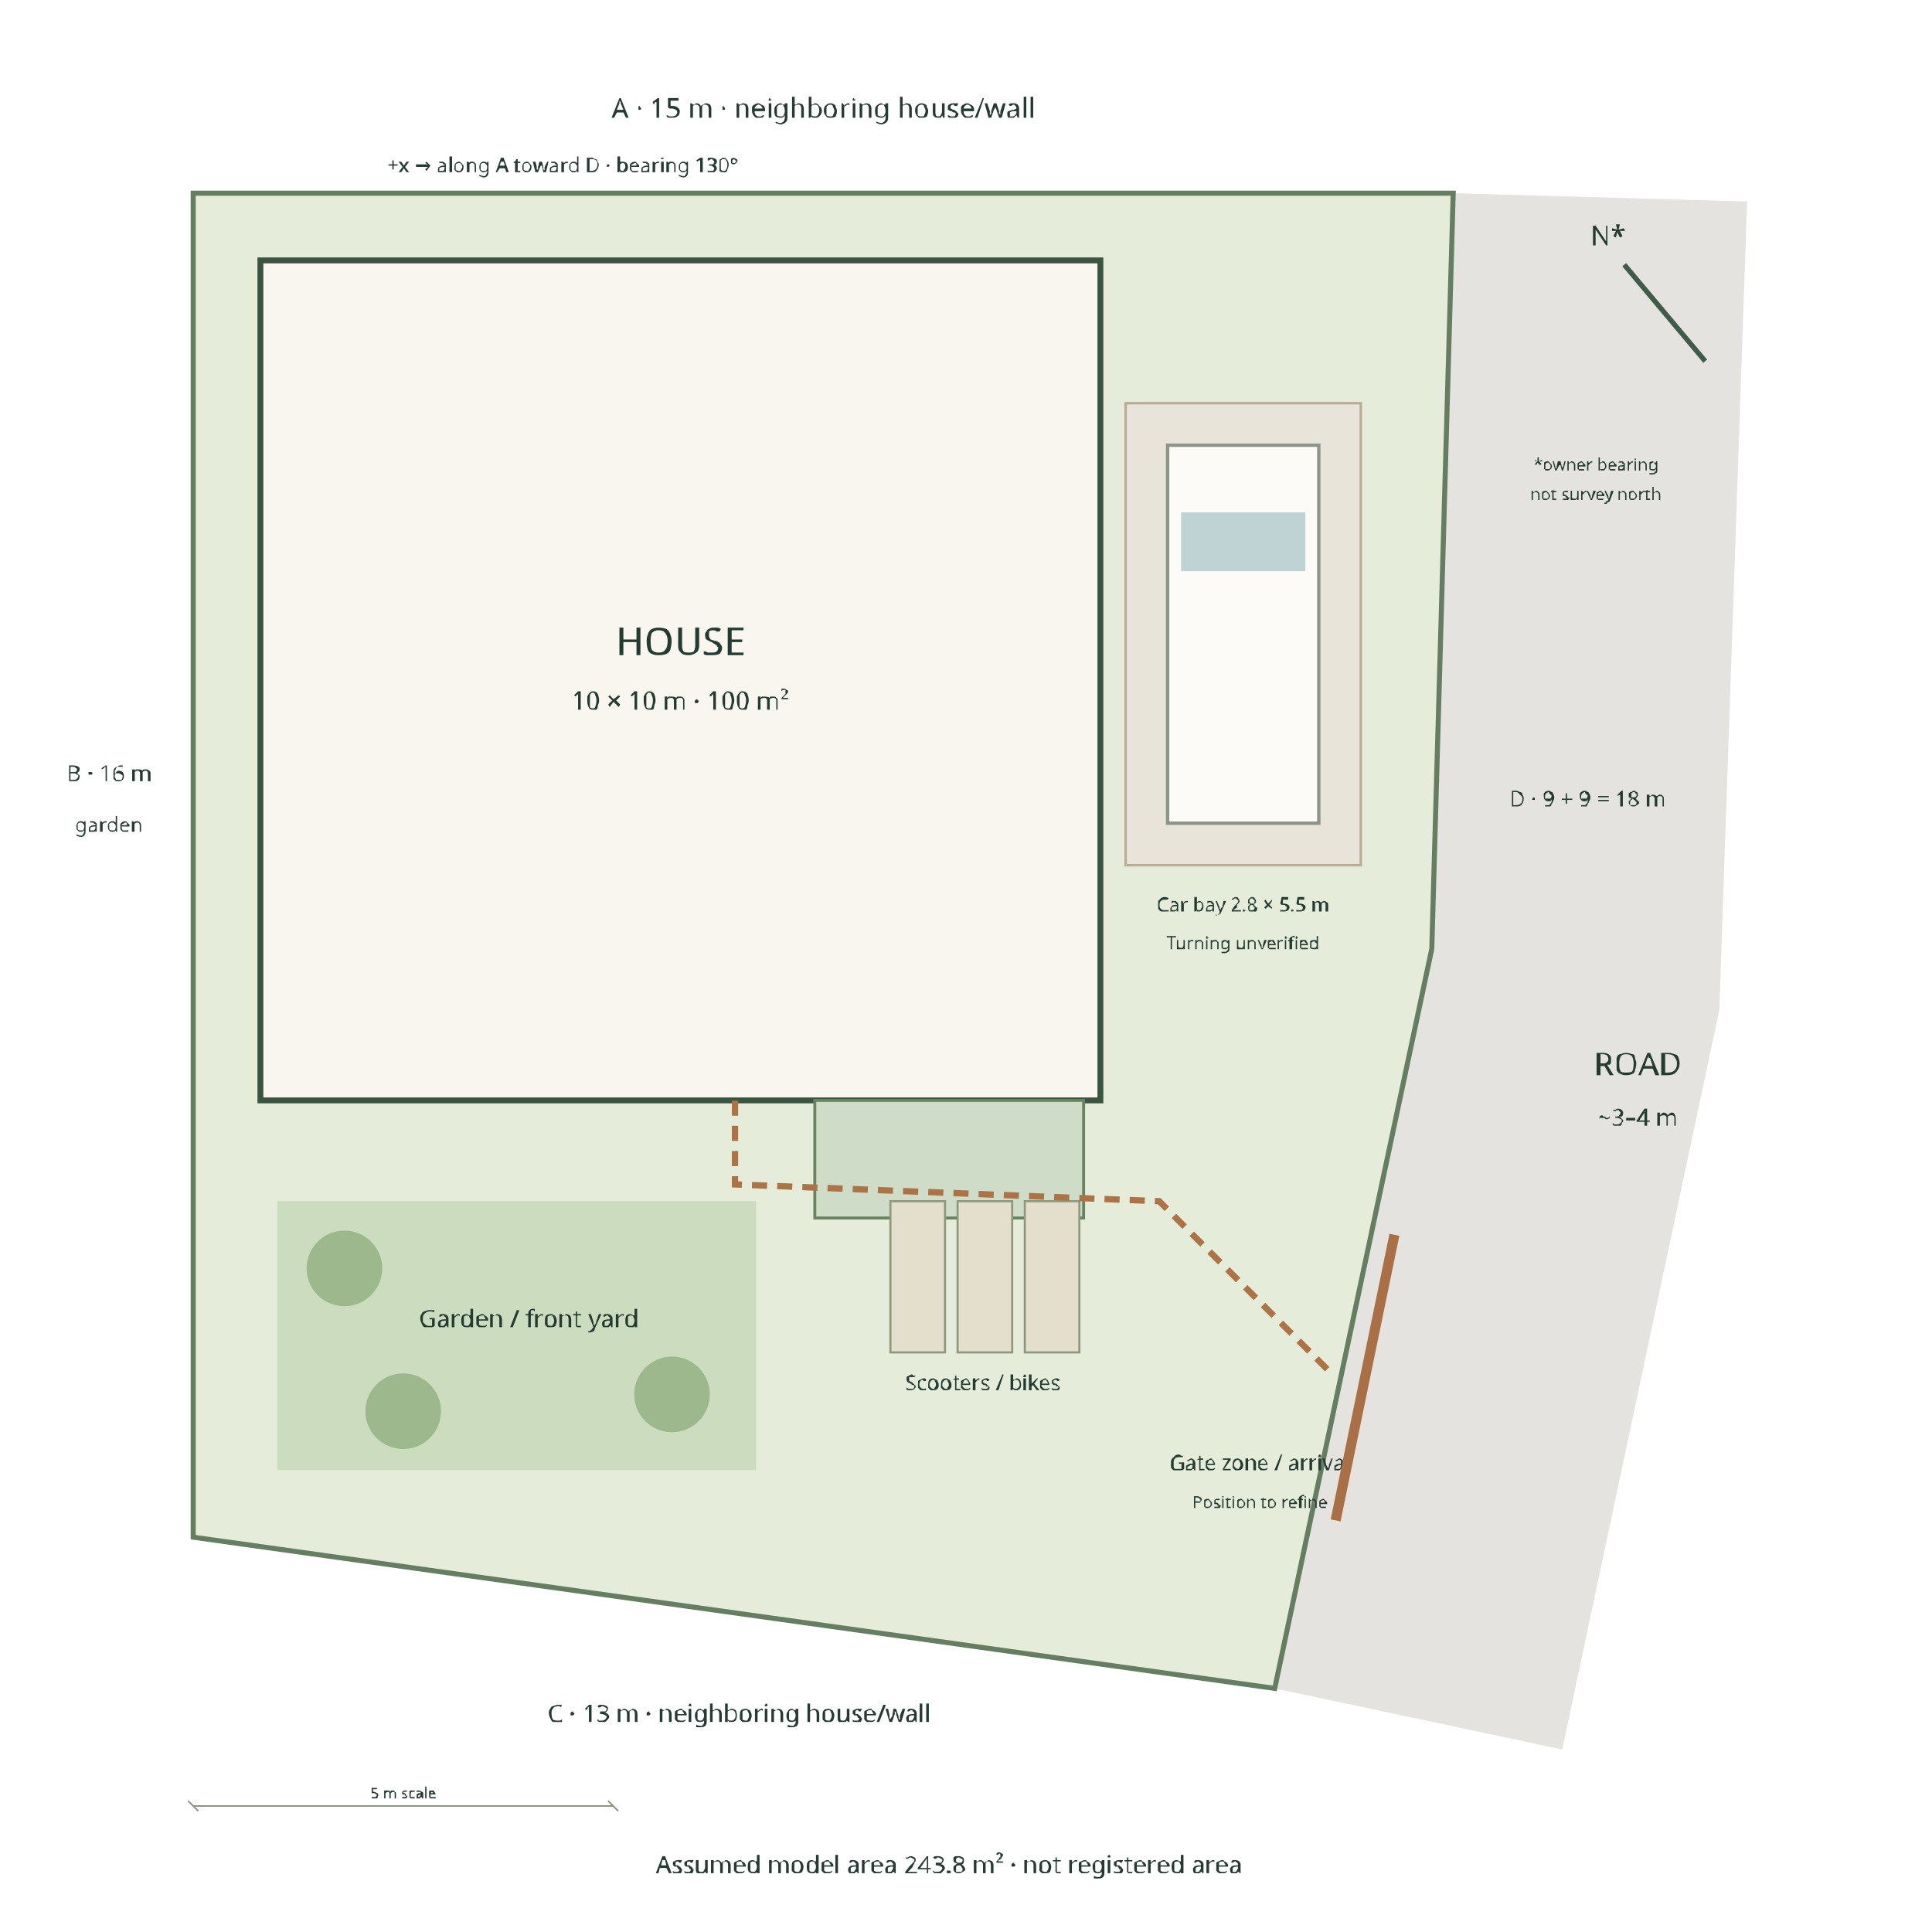
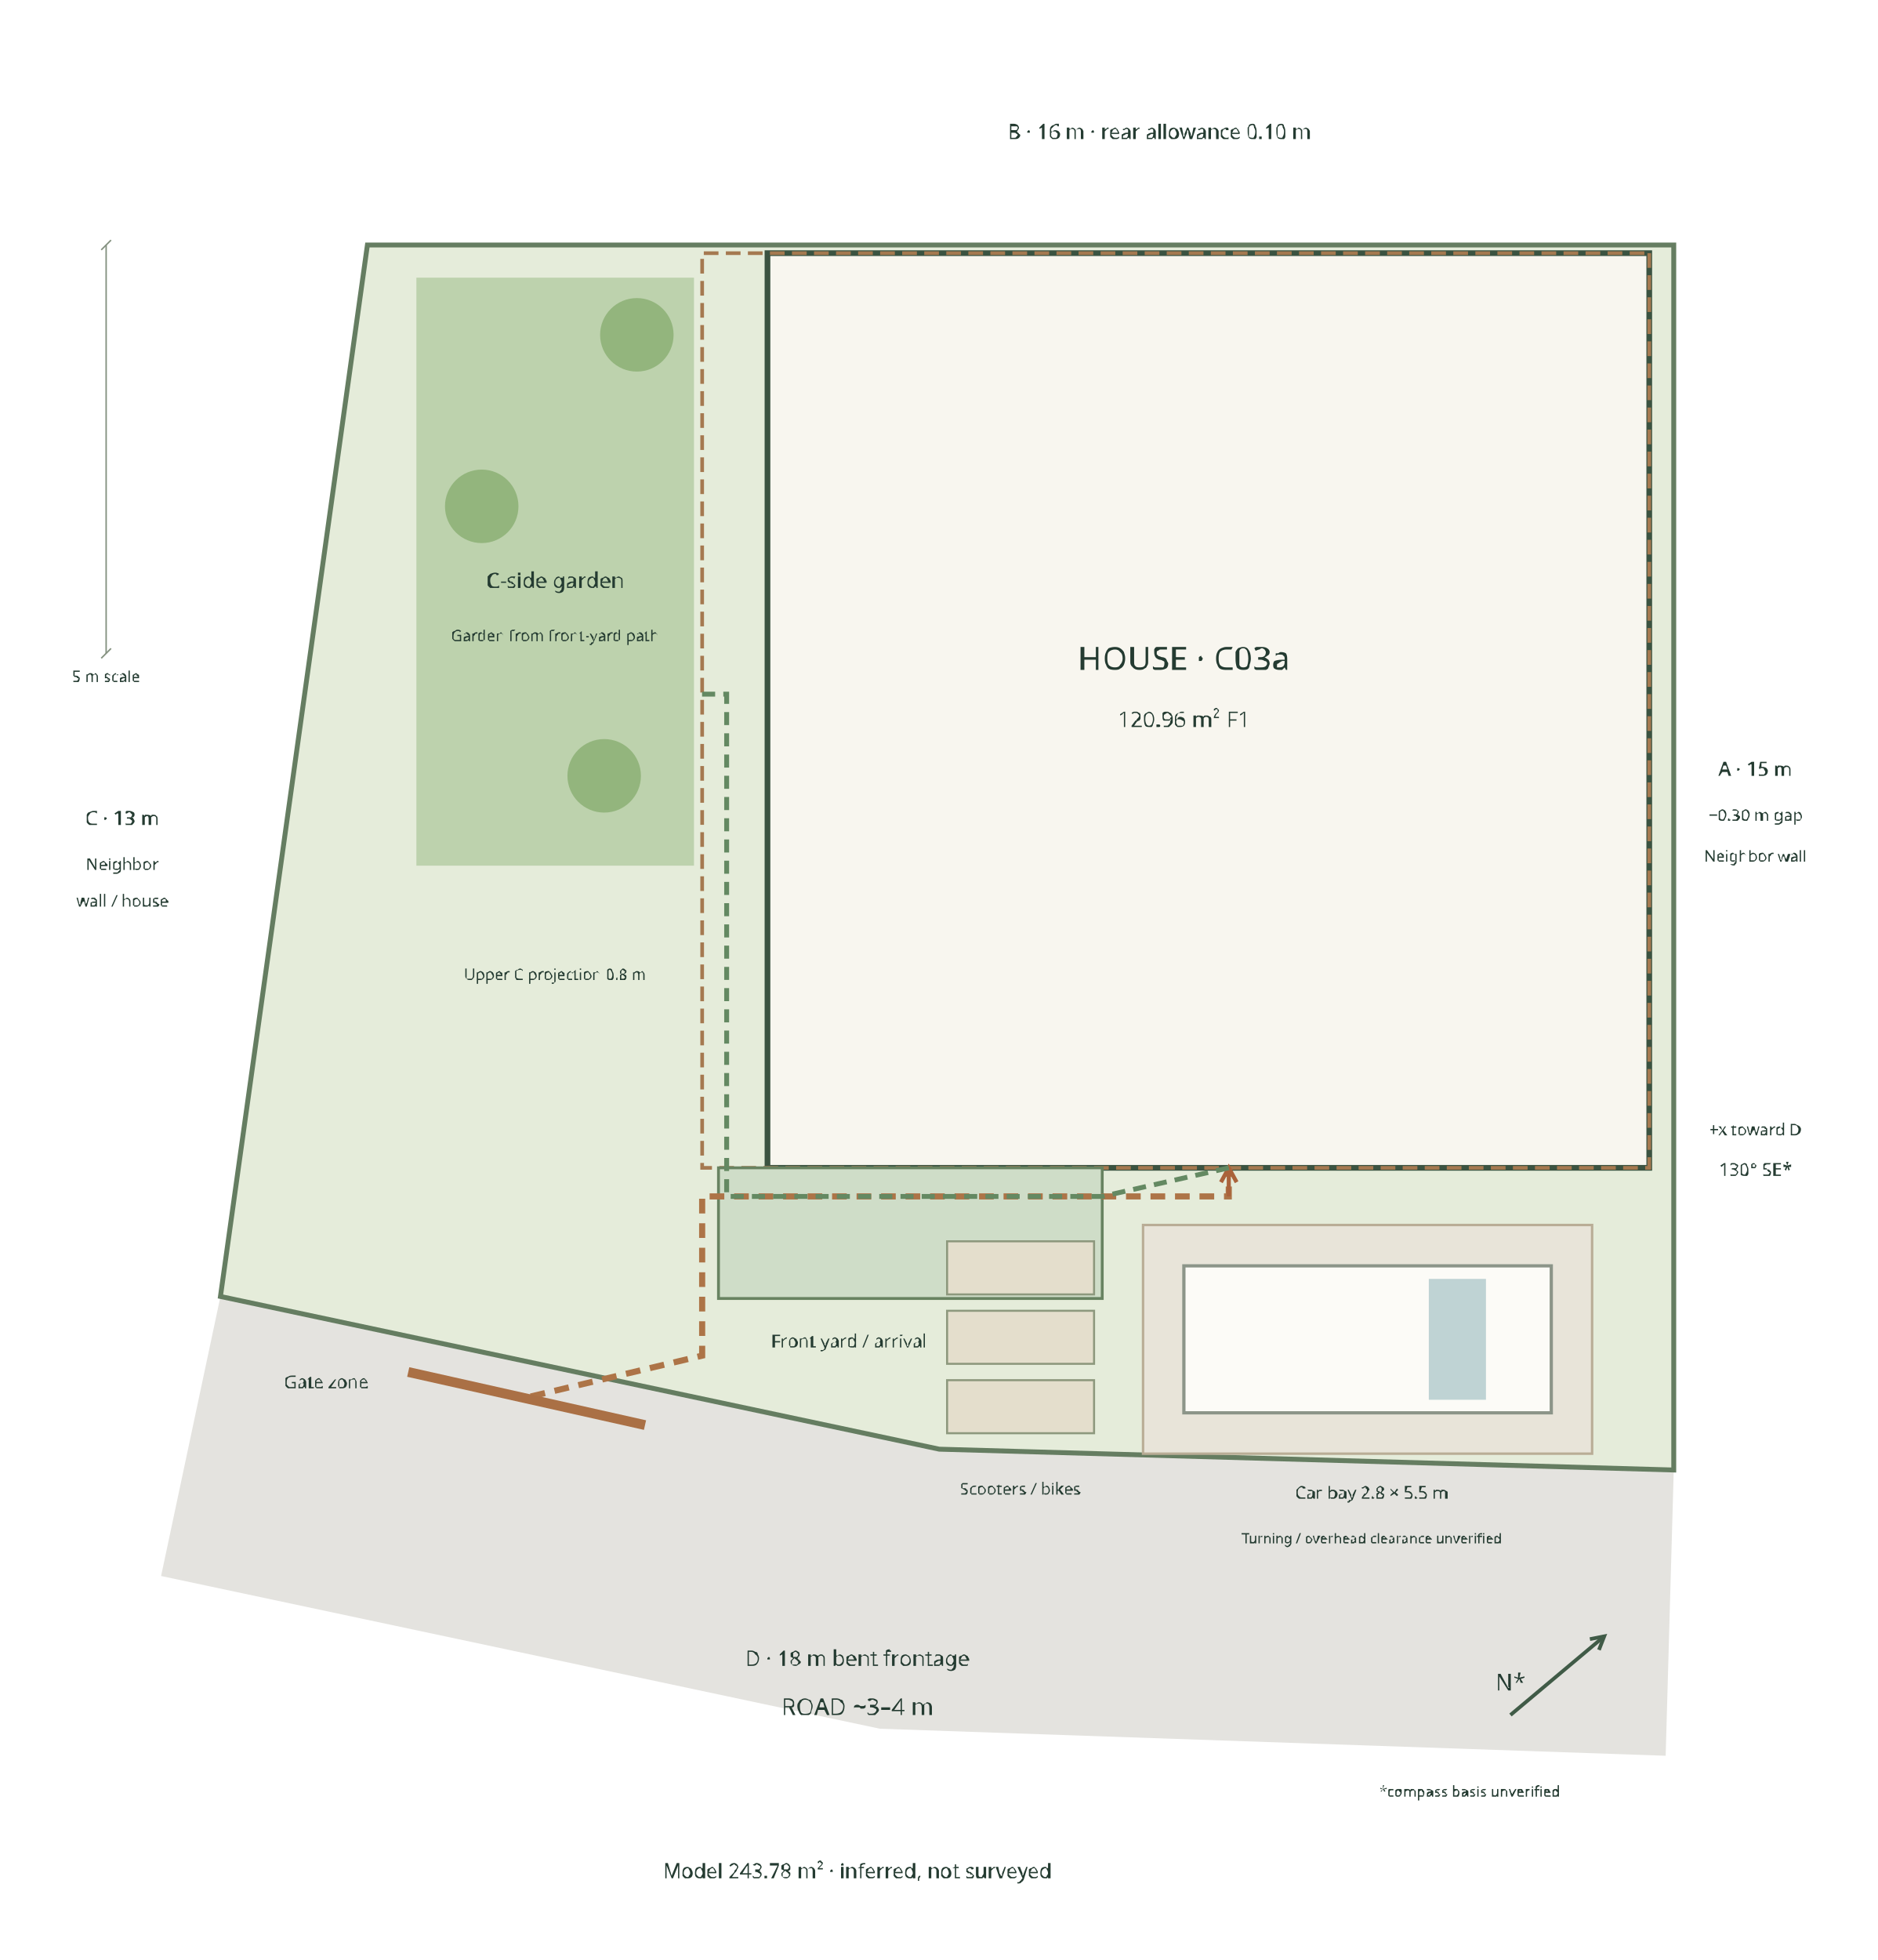
- <svg xmlns="http://www.w3.org/2000/svg" viewBox="-2.3 -2.3 23 23" class="drawing" role="img" aria-label="site conceptual drawing">
-   <polygon points="15,0 14.745,8.996 12.875,17.8 16.298,18.527 18.168,9.724 18.499,0.099" fill="#e4e3df" />
-   <polygon points="0,0 15,0 14.745,8.996 12.875,17.8 0,16" fill="#e5ecda" stroke="#657d61" stroke-width="0.06" />
-   <rect x="0.8" y="0.8" width="10" height="10" fill="#f8f6ef" stroke="#3b5341" stroke-width="0.07" />
-   <rect x="7.4" y="10.8" width="3.2" height="1.4" fill="#cfddc8" stroke="#688361" stroke-width="0.035" />
-   <text x="5.8" y="5.5" font-size="0.46" text-anchor="middle" fill="#243b31" font-family="system-ui,sans-serif">HOUSE</text>
-   <text x="5.8" y="6.15" font-size="0.3" text-anchor="middle" fill="#243b31" font-family="system-ui,sans-serif">10 × 10 m · 100 m²</text>
-   <rect x="11.1" y="2.5" width="2.8" height="5.5" fill="#e8e4d9" stroke="#b9ad96" stroke-width="0.03" />
-   <rect x="11.6" y="3" width="1.8" height="4.5" fill="#fcfbf7" stroke="#8c9589" stroke-width="0.04" />
-   <rect x="11.76" y="3.8" width="1.48" height="0.7" fill="#bfd3d4" stroke="none" stroke-width="0.025" />
-   <text x="12.5" y="8.55" font-size="0.23" text-anchor="middle" fill="#243b31" font-family="system-ui,sans-serif">Car bay 2.8 × 5.5 m</text>
-   <text x="12.5" y="9" font-size="0.21" text-anchor="middle" fill="#243b31" font-family="system-ui,sans-serif">Turning unverified</text>
-   <rect x="8.3" y="12" width="0.65" height="1.8" fill="#e4decc" stroke="#8d987d" stroke-width="0.025" />
-   <rect x="9.1" y="12" width="0.65" height="1.8" fill="#e4decc" stroke="#8d987d" stroke-width="0.025" />
-   <rect x="9.9" y="12" width="0.65" height="1.8" fill="#e4decc" stroke="#8d987d" stroke-width="0.025" />
-   <text x="9.4" y="14.25" font-size="0.25" text-anchor="middle" fill="#243b31" font-family="system-ui,sans-serif">Scooters / bikes</text>
-   <rect x="1" y="12" width="5.7" height="3.2" fill="#cbdcbf" stroke="none" stroke-width="0.025" />
-   <circle cx="1.8" cy="12.8" r="0.45" fill="#9db88c" />
-   <circle cx="5.7" cy="14.3" r="0.45" fill="#9db88c" />
-   <circle cx="2.5" cy="14.5" r="0.45" fill="#9db88c" />
-   <text x="4" y="13.5" font-size="0.29" text-anchor="middle" fill="#243b31" font-family="system-ui,sans-serif">Garden / front yard</text>
-   <polyline points="13.5,14 11.5,12 6.45,11.8 6.45,10.8" fill="none" stroke="#ac7446" stroke-width="0.075" stroke-dasharray="0.18 0.12" />
-   <text x="12.7" y="15.2" font-size="0.25" text-anchor="middle" fill="#243b31" font-family="system-ui,sans-serif">Gate zone / arrival</text>
-   <text x="12.7" y="15.65" font-size="0.2" text-anchor="middle" fill="#243b31" font-family="system-ui,sans-serif">Position to refine</text>
-   <line x1="14.3" y1="12.4" x2="13.6" y2="15.8" stroke="#aa7045" stroke-width="0.12" />
-   <text x="17.2" y="10.5" font-size="0.38" text-anchor="middle" fill="#243b31" font-family="system-ui,sans-serif">ROAD</text>
-   <text x="17.2" y="11.1" font-size="0.28" text-anchor="middle" fill="#243b31" font-family="system-ui,sans-serif">~3–4 m</text>
-   <text x="7.5" y="-0.9" font-size="0.32" text-anchor="middle" fill="#243b31" font-family="system-ui,sans-serif">A · 15 m · neighboring house/wall</text>
-   <text x="-1" y="7" font-size="0.27" text-anchor="middle" fill="#243b31" font-family="system-ui,sans-serif">B · 16 m</text>
-   <text x="-1" y="7.6" font-size="0.24" text-anchor="middle" fill="#243b31" font-family="system-ui,sans-serif">garden</text>
-   <text x="6.5" y="18.2" font-size="0.29" text-anchor="middle" fill="#243b31" font-family="system-ui,sans-serif">C · 13 m · neighboring house/wall</text>
-   <text x="16.6" y="7.3" font-size="0.26" text-anchor="middle" fill="#243b31" font-family="system-ui,sans-serif">D · 9 + 9 = 18 m</text>
-   <text x="4.4" y="-0.25" font-size="0.24" text-anchor="middle" fill="#243b31" font-family="system-ui,sans-serif">+x → along A toward D · bearing 130°</text>
-   <line x1="18" y1="2" x2="17.036" y2="0.851" stroke="#405b47" stroke-width="0.06" />
-   <text x="16.843" y="0.621" font-size="0.32" text-anchor="middle" fill="#243b31" font-family="system-ui,sans-serif">N*</text>
-   <text x="16.7" y="3.3" font-size="0.2" text-anchor="middle" fill="#243b31" font-family="system-ui,sans-serif">*owner bearing</text>
-   <text x="16.7" y="3.65" font-size="0.2" text-anchor="middle" fill="#243b31" font-family="system-ui,sans-serif">not survey north</text>
-   <line x1="0" y1="19.2" x2="5" y2="19.2" stroke="#849180" stroke-width="0.018" />
-   <line x1="-0.06" y1="19.14" x2="0.06" y2="19.26" stroke="#849180" stroke-width="0.018" />
-   <line x1="4.94" y1="19.14" x2="5.06" y2="19.26" stroke="#849180" stroke-width="0.018" />
-   <text x="2.5" y="19.11" font-size="0.18" text-anchor="middle" fill="#243b31" font-family="system-ui,sans-serif">5 m scale</text>
-   <text x="9" y="20" font-size="0.29" text-anchor="middle" fill="#243b31" font-family="system-ui,sans-serif">Assumed model area 243.8 m² · not registered area</text>
+ <svg xmlns="http://www.w3.org/2000/svg" viewBox="-20.5 -3 23 24" class="drawing" role="img" aria-label="site conceptual drawing" data-revision="C03a" data-option="02" data-display-rotation="90">
+   <g transform="rotate(90)" data-display-rotation="90">
+     <polygon points="15,0 14.745,8.996 12.875,17.8 16.298,18.527 18.168,9.724 18.499,0.099" fill="#e4e3df" />
+     <polygon points="0,0 15,0 14.745,8.996 12.875,17.8 0,16" fill="#e5ecda" stroke="#657d61" stroke-width="0.06" />
+     <rect x="0.4" y="12" width="7.2" height="3.4" fill="#bdd2ad" stroke="none" stroke-width="0.025" />
+     <circle cx="1.1" cy="12.7" r="0.45" fill="#93b57d" />
+     <circle cx="3.2" cy="14.6" r="0.45" fill="#93b57d" />
+     <circle cx="6.5" cy="13.1" r="0.45" fill="#93b57d" />
+     <rect x="0.1" y="0.3" width="11.2" height="10.8" fill="#f8f6ef" stroke="#3b5341" stroke-width="0.07" />
+     <rect x="0.1" y="0.3" width="11.2" height="11.6" fill="none" stroke="#a57950" stroke-width="0.045" stroke-dasharray=".18 .09" />
+     <rect x="11.3" y="7" width="1.6" height="4.7" fill="#cfddc8" stroke="#688361" stroke-width="0.035" />
+     <rect x="12" y="1" width="2.8" height="5.5" fill="#e8e4d9" stroke="#b9ad96" stroke-width="0.03" />
+     <rect x="12.5" y="1.5" width="1.8" height="4.5" fill="#fcfbf7" stroke="#8c9589" stroke-width="0.04" />
+     <rect x="12.66" y="2.3" width="1.48" height="0.7" fill="#bfd3d4" stroke="none" stroke-width="0.025" />
+     <rect x="12.2" y="7.1" width="0.65" height="1.8" fill="#e4decc" stroke="#8d987d" stroke-width="0.025" />
+     <rect x="13.05" y="7.1" width="0.65" height="1.8" fill="#e4decc" stroke="#8d987d" stroke-width="0.025" />
+     <rect x="13.9" y="7.1" width="0.65" height="1.8" fill="#e4decc" stroke="#8d987d" stroke-width="0.025" />
+     <polyline points="14.1,14 13.6,11.9 11.65,11.9 11.65,5.45 11.3,5.45" fill="none" stroke="#ad7447" stroke-width="0.075" stroke-dasharray=".18 .12" />
+     <line x1="11.65" y1="5.45" x2="11.3" y2="5.45" stroke="#aa633b" stroke-width="0.05" />
+     <polyline points="11.476,5.354 11.3,5.45 11.476,5.546" fill="none" stroke="#aa633b" stroke-width="0.05" />
+     <polyline points="11.3,5.45 11.65,7 11.65,11.6 5.5,11.6 5.5,12" fill="none" stroke="#648962" stroke-width="0.06" stroke-dasharray=".16 .1" />
+     <line x1="14.45" y1="12.6" x2="13.8" y2="15.5" stroke="#aa7045" stroke-width="0.12" />
+     <line x1="18" y1="2" x2="17.036" y2="0.851" stroke="#405b47" stroke-width="0.045" />
+     <polyline points="17.203,0.916 17.036,0.851 17.071,1.027" fill="none" stroke="#405b47" stroke-width="0.045" />
+     <line x1="0" y1="19.2" x2="5" y2="19.2" stroke="#849180" stroke-width="0.018" />
+     <line x1="-0.06" y1="19.14" x2="0.06" y2="19.26" stroke="#849180" stroke-width="0.018" />
+     <line x1="4.94" y1="19.14" x2="5.06" y2="19.26" stroke="#849180" stroke-width="0.018" />
+   </g>
+   <text x="-6.3" y="-1.3" font-size="0.25" text-anchor="middle" fill="#243b31" font-family="system-ui,sans-serif">B · 16 m · rear allowance 0.10 m</text>
+   <text x="-6" y="5.2" font-size="0.4" text-anchor="middle" fill="#243b31" font-family="system-ui,sans-serif">HOUSE · C03a</text>
+   <text x="-6" y="5.9" font-size="0.27" text-anchor="middle" fill="#243b31" font-family="system-ui,sans-serif">120.96 m² F1</text>
+   <text x="1" y="6.5" font-size="0.24" text-anchor="middle" fill="#243b31" font-family="system-ui,sans-serif">A · 15 m</text>
+   <text x="1" y="7.05" font-size="0.2" text-anchor="middle" fill="#243b31" font-family="system-ui,sans-serif">~0.30 m gap</text>
+   <text x="1" y="7.55" font-size="0.19" text-anchor="middle" fill="#243b31" font-family="system-ui,sans-serif">Neighbor wall</text>
+   <text x="1" y="10.9" font-size="0.2" text-anchor="middle" fill="#243b31" font-family="system-ui,sans-serif">+x toward D</text>
+   <text x="1" y="11.4" font-size="0.22" text-anchor="middle" fill="#243b31" font-family="system-ui,sans-serif">130° SE*</text>
+   <text x="-19" y="7.1" font-size="0.24" text-anchor="middle" fill="#243b31" font-family="system-ui,sans-serif">C · 13 m</text>
+   <text x="-19" y="7.65" font-size="0.2" text-anchor="middle" fill="#243b31" font-family="system-ui,sans-serif">Neighbor</text>
+   <text x="-19" y="8.1" font-size="0.2" text-anchor="middle" fill="#243b31" font-family="system-ui,sans-serif">wall / house</text>
+   <text x="-13.7" y="4.2" font-size="0.26" text-anchor="middle" fill="#243b31" font-family="system-ui,sans-serif">C-side garden</text>
+   <text x="-13.7" y="4.85" font-size="0.19" text-anchor="middle" fill="#243b31" font-family="system-ui,sans-serif">Garden from front-yard path</text>
+   <text x="-13.7" y="9" font-size="0.19" text-anchor="middle" fill="#243b31" font-family="system-ui,sans-serif">Upper C projection 0.8 m</text>
+   <text x="-3.7" y="15.35" font-size="0.21" text-anchor="middle" fill="#243b31" font-family="system-ui,sans-serif">Car bay 2.8 × 5.5 m</text>
+   <text x="-3.7" y="15.9" font-size="0.17" text-anchor="middle" fill="#243b31" font-family="system-ui,sans-serif">Turning / overhead clearance unverified</text>
+   <text x="-8" y="15.3" font-size="0.2" text-anchor="middle" fill="#243b31" font-family="system-ui,sans-serif">Scooters / bikes</text>
+   <text x="-10.1" y="13.5" font-size="0.22" text-anchor="middle" fill="#243b31" font-family="system-ui,sans-serif">Front yard / arrival</text>
+   <text x="-16.5" y="14" font-size="0.22" text-anchor="middle" fill="#243b31" font-family="system-ui,sans-serif">Gate zone</text>
+   <text x="-10" y="17.4" font-size="0.26" text-anchor="middle" fill="#243b31" font-family="system-ui,sans-serif">D · 18 m bent frontage</text>
+   <text x="-10" y="18" font-size="0.29" text-anchor="middle" fill="#243b31" font-family="system-ui,sans-serif">ROAD ~3–4 m</text>
+   <text x="-2" y="17.7" font-size="0.28" text-anchor="middle" fill="#243b31" font-family="system-ui,sans-serif">N*</text>
+   <text x="-2.5" y="19" font-size="0.18" text-anchor="middle" fill="#243b31" font-family="system-ui,sans-serif">*compass basis unverified</text>
+   <text x="-19.2" y="5.35" font-size="0.19" text-anchor="middle" fill="#243b31" font-family="system-ui,sans-serif">5 m scale</text>
+   <text x="-10" y="20" font-size="0.25" text-anchor="middle" fill="#243b31" font-family="system-ui,sans-serif">Model 243.78 m² · inferred, not surveyed</text>
</svg>
